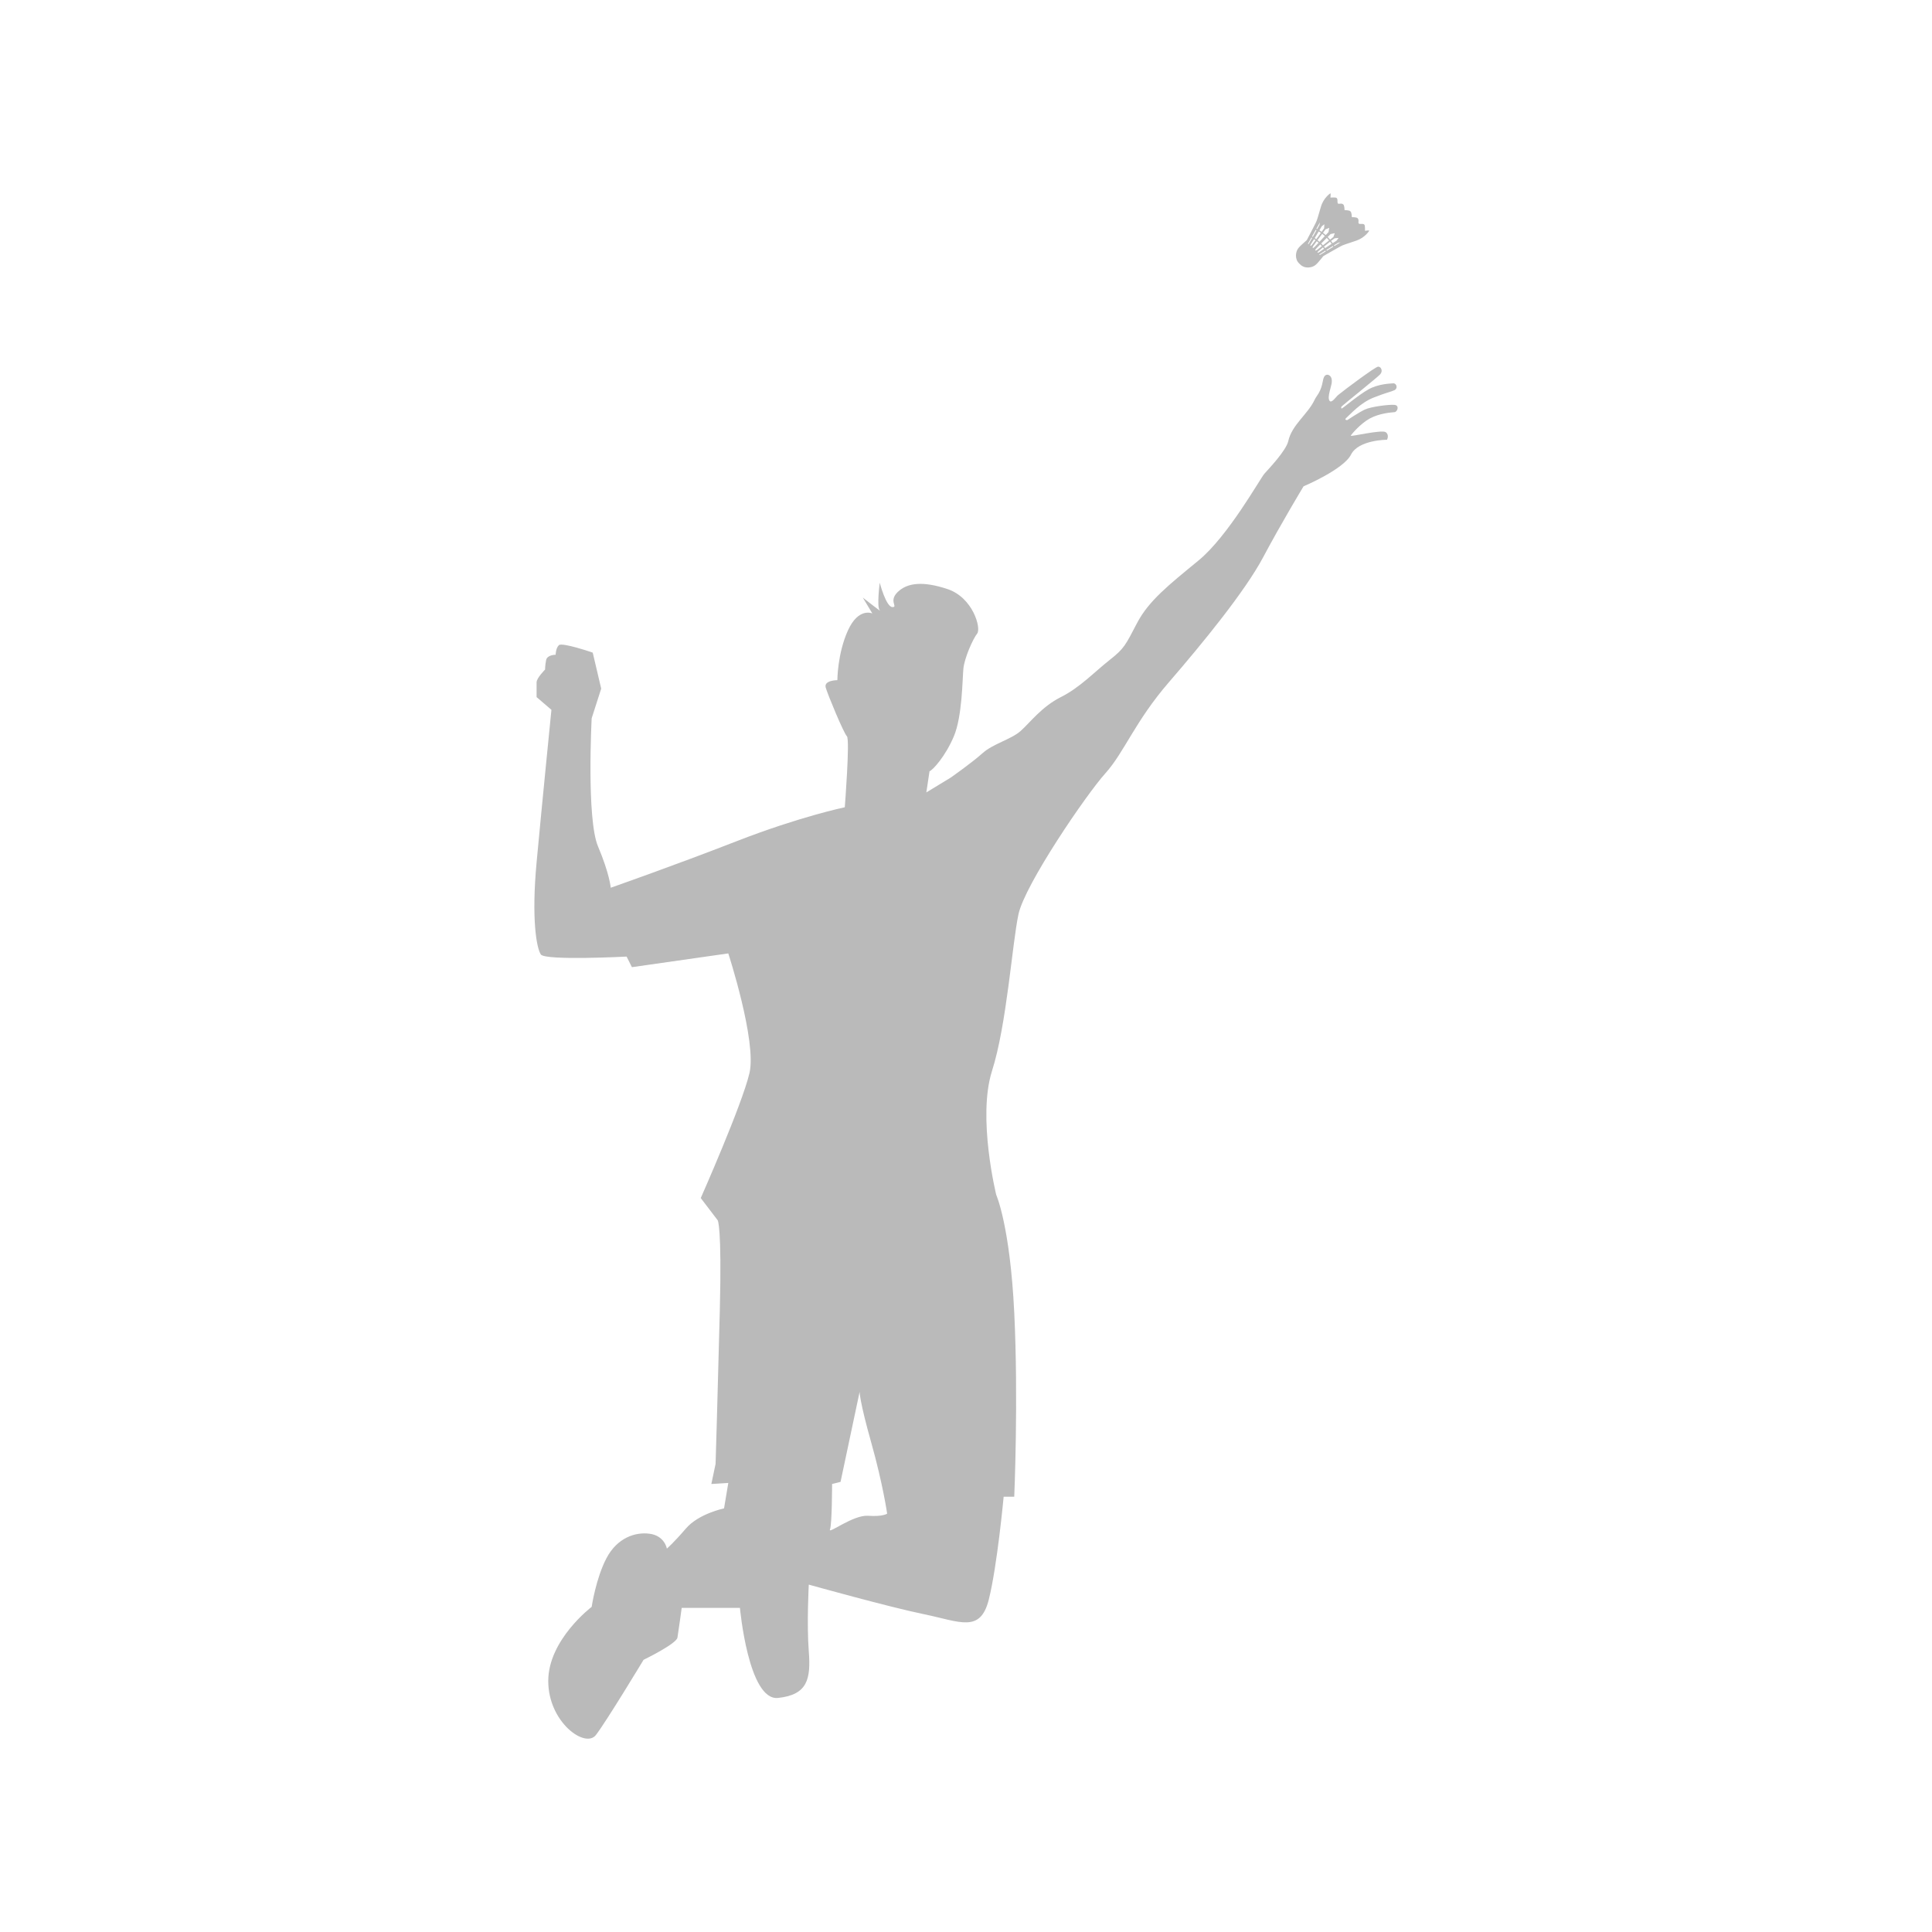
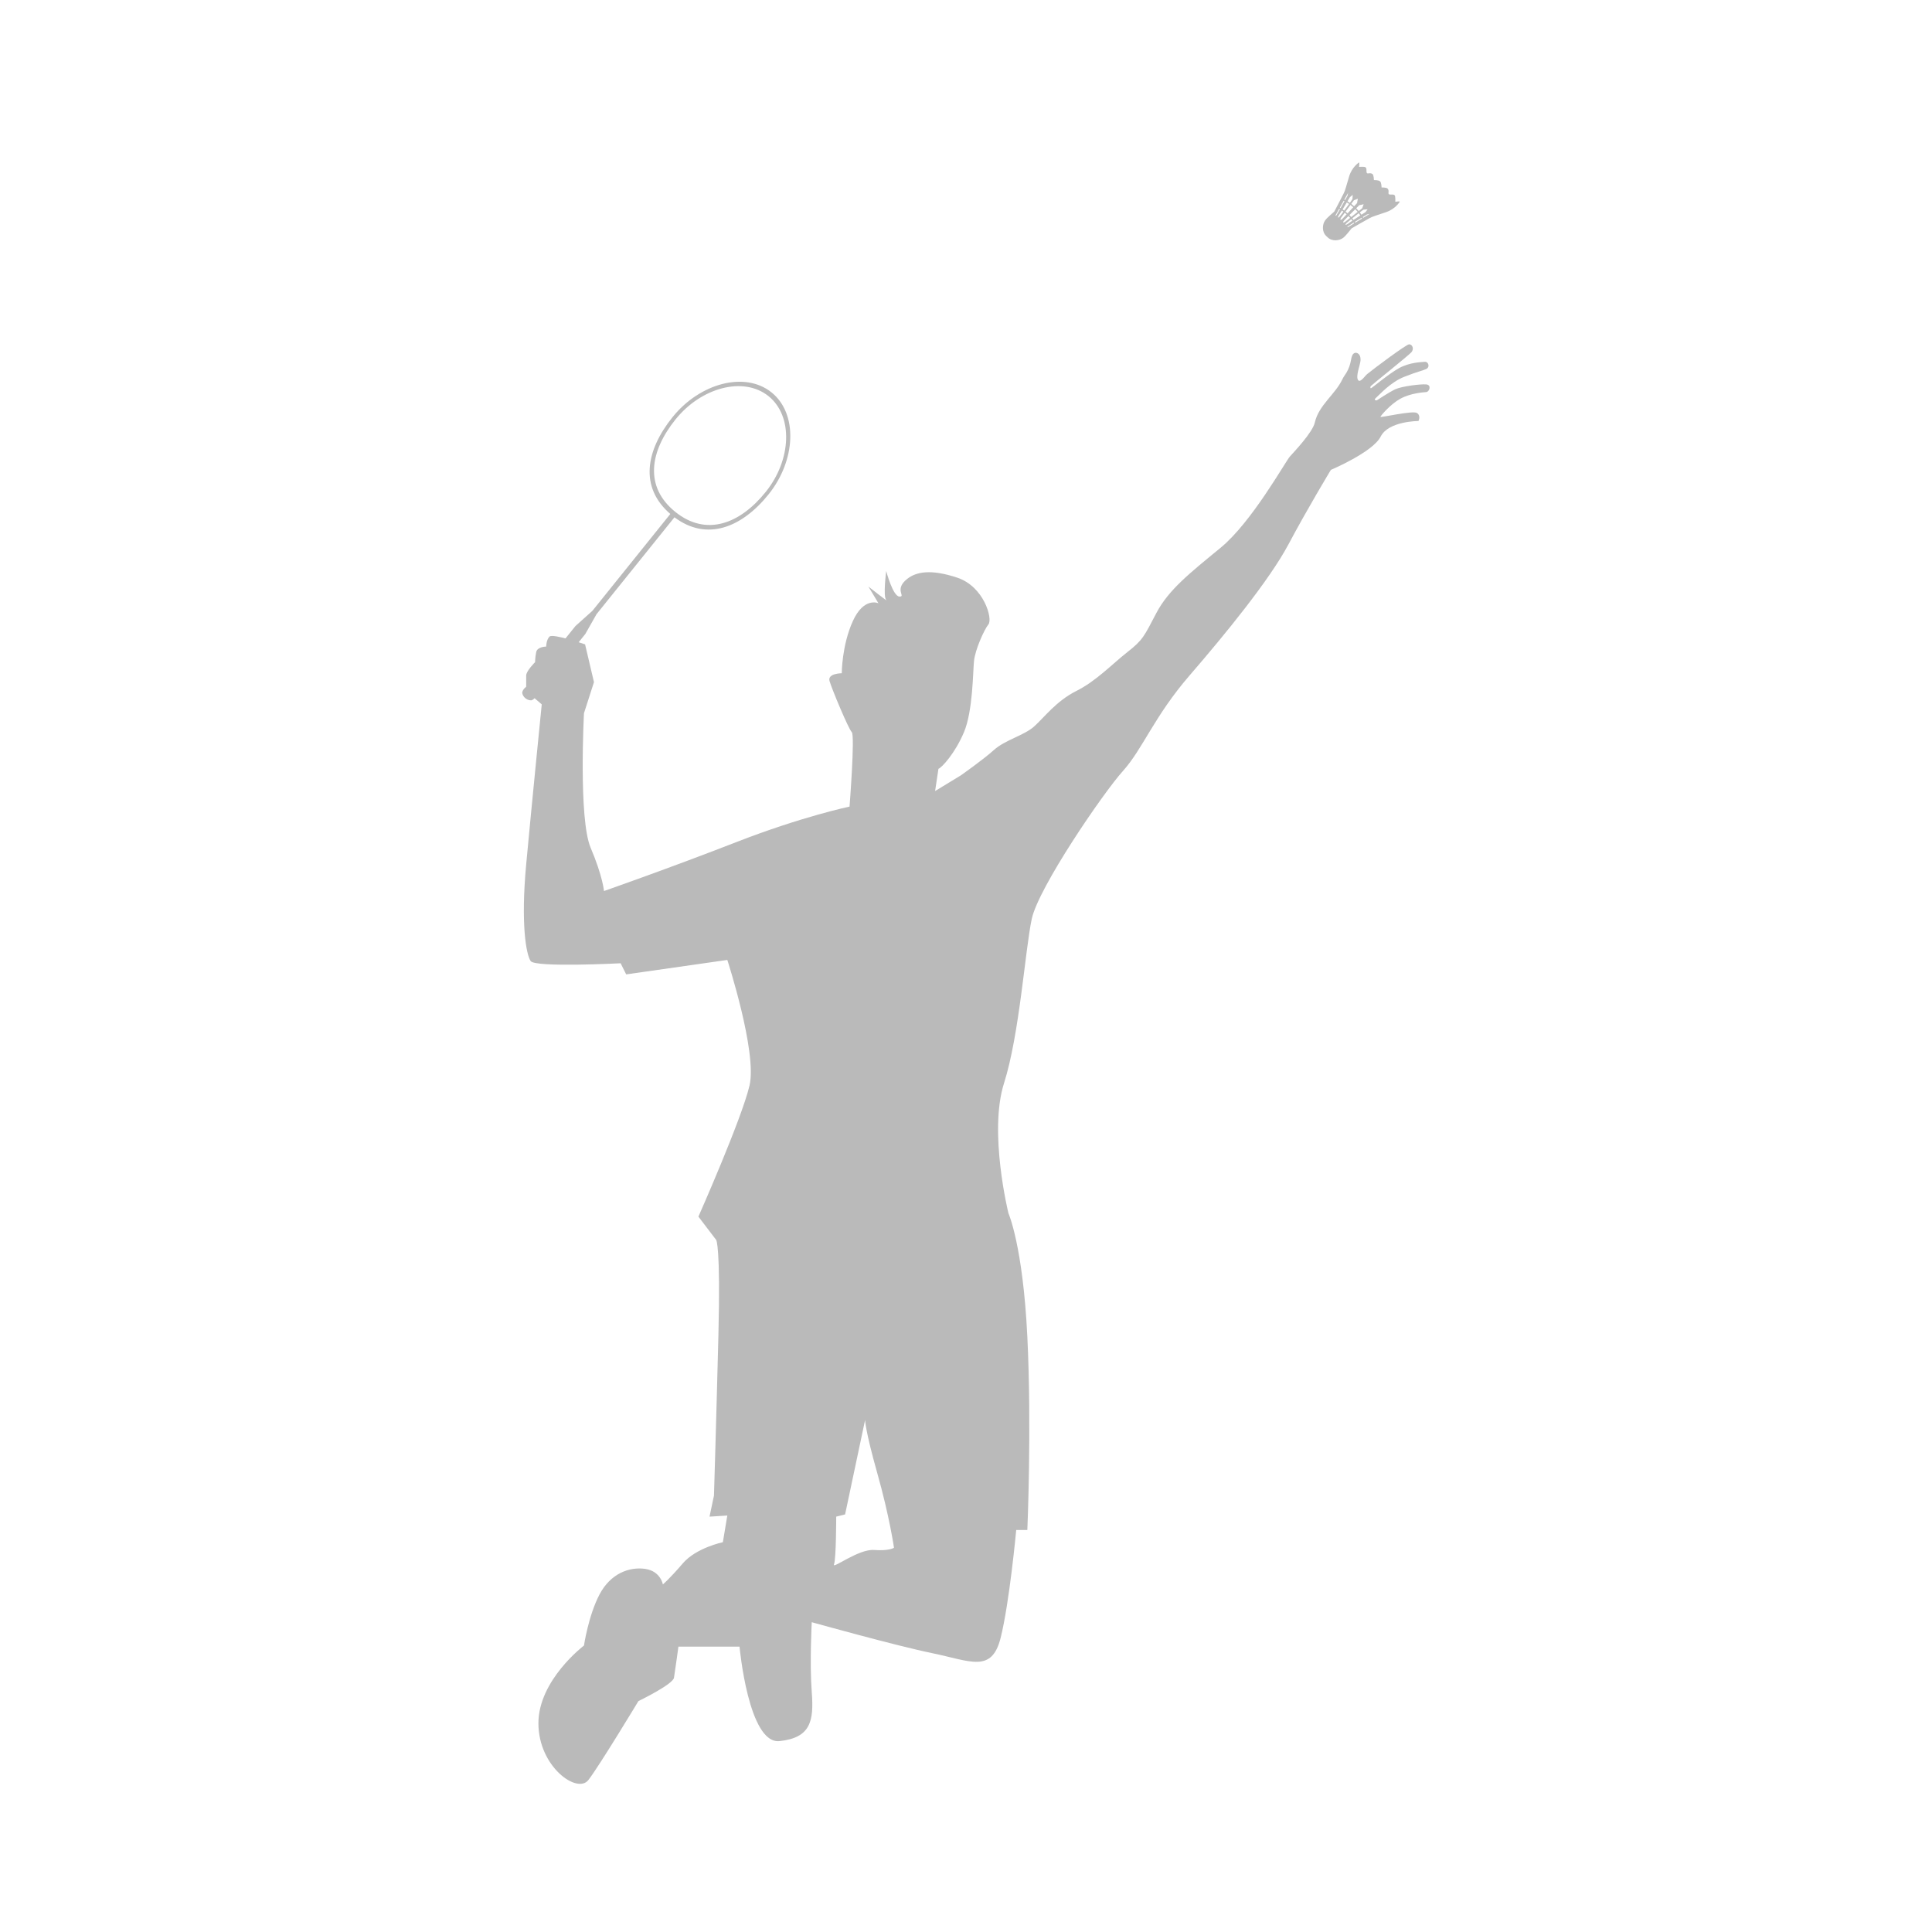
<svg xmlns="http://www.w3.org/2000/svg" clip-rule="evenodd" fill-rule="evenodd" stroke-linejoin="round" stroke-miterlimit="1.414" viewBox="0 0 1080 1080">
  <path d="m0 0h1080v1080h-1080z" fill="none" />
-   <path d="m347.814 154.422c1.621-.887 3.621-1.005 4.068-1.043.47-.039.871-1.112 0-1.199-.872-.087-3.887.292-4.889.771-1.003.48-2.882 1.733-2.882 1.733s-.628.018-.105-.418 2.211-2.415 4.433-3.286c2.223-.871 2.694-.894 3.391-1.199.697-.306.366-1.191-.157-1.148-.523.044-2.412.076-4.068.991s-4.272 3.153-4.403 3.153-.117-.206-.03-.336c.087-.131 5.825-4.718 6.348-5.285.523-.566.13-1.307-.349-1.264-.479.044-5.396 3.712-6.573 4.671-.334.272-1.063 1.407-1.406.947-.444-.597.346-2.411.372-3.114.01-.279-.014-.571-.156-.812-.141-.241-.426-.416-.699-.355-.424.096-.549.625-.624 1.053-.126.714-.345 1.42-.72 2.04-.21.346-.467.665-.637 1.031-1.091 2.347-3.729 4.092-4.328 6.783-.348 1.569-3.224 4.575-3.921 5.36-.698.784-5.97 10.283-10.85 14.292-4.88 4.008-8.191 6.622-10.108 10.282-1.918 3.66-2.092 4.183-4.532 6.1-2.44 1.918-4.88 4.532-8.017 6.1-3.138 1.569-5.055 4.184-6.623 5.578-1.569 1.394-4.532 2.091-6.275 3.66s-5.228 4.009-5.228 4.009l-4.009 2.439.523-3.485c.523-.174 2.614-2.44 4.008-5.752 1.395-3.311 1.395-9.411 1.569-11.154s1.568-4.881 2.266-5.752c.697-.871-.698-5.925-4.88-7.32-4.183-1.394-6.465-.906-7.843.174-2.15 1.685-.175 2.789-1.22 2.789-1.046 0-2.092-4.009-2.092-4.009s-.523 4.009 0 4.532-2.789-2.091-2.789-2.091l1.569 2.614s-2.266-1.046-4.009 2.788c-1.743 3.835-1.743 8.192-1.743 8.192s-2.265 0-1.917 1.22c.349 1.22 2.963 7.494 3.486 8.017s-.348 11.678-.348 11.678-7.495 1.568-17.778 5.577-20.74 7.668-20.74 7.668-.174-2.265-2.092-6.796c-1.917-4.532-1.045-21.09-1.045-21.09l1.568-4.88-1.394-5.925s-5.055-1.744-5.578-1.221-.523 1.569-.523 1.569-1.394 0-1.568.871c-.174.872-.174 1.569-.174 1.569s-1.395 1.394-1.395 2.091v2.44l2.441 2.092s-1.569 15.686-2.441 25.098c-.871 9.411 0 14.117.698 15.163.697 1.045 14.117.349 14.117.349l.871 1.742 15.861-2.265s4.706 14.466 3.485 19.694c-1.22 5.229-8.017 20.567-8.017 20.567l2.789 3.659s.697.872.349 14.815c-.349 13.943-.698 25.272-.698 25.272l-.697 3.311 2.789-.173-.698 4.182s-4.182.871-6.274 3.312c-2.091 2.439-3.137 3.311-3.137 3.311s-.348-2.091-2.789-2.44c-2.44-.349-5.403.697-7.145 4.009-1.743 3.311-2.44 8.017-2.44 8.017s-7.146 5.403-7.146 12.2 6.1 11.155 7.843 8.889c1.743-2.265 7.843-12.375 7.843-12.375s5.403-2.614 5.577-3.66c.174-1.045.697-4.88.697-4.88h9.586s1.394 15.338 6.275 14.815c4.879-.523 5.402-3.137 5.054-7.668-.349-4.533 0-10.981 0-10.981s13.072 3.66 18.997 4.88c5.926 1.22 9.238 3.138 10.632-2.44s2.44-16.906 2.44-16.906h1.743s.697-16.035 0-30.327c-.698-14.291-2.963-19.346-2.963-19.346s-3.137-12.722-.697-20.391 3.311-20.915 4.357-25.795 11.154-19.695 14.292-23.181c3.137-3.485 4.88-8.54 10.457-14.989 5.577-6.448 12.549-14.988 15.512-20.565 2.963-5.578 6.652-11.681 6.652-11.681s6.594-2.786 7.814-5.226 5.926-2.44 5.926-2.44.422-.817-.232-1.253c-.653-.436-5.781.774-5.738.6.044-.174 1.564-1.984 3.131-2.843zm-82.563 180.574c-2.44-.174-6.598 3.075-6.274 2.266.348-.871.348-7.495.348-7.495l1.394-.348 3.137-14.815s0 1.569 1.918 8.367c1.917 6.796 2.614 11.676 2.614 11.676s-.697.524-3.137.349zm82.46-211.457c.115-.137-.686-.006-.686-.006s.032-.859-.097-1.006c-.234-.267-.762-.013-.941-.206-.122-.131.112-.561-.181-.863-.179-.186-.94-.17-.94-.17s-.027-.84-.238-.949c-.001 0-.005-.004-.006-.006-.117-.206-.957-.201-.957-.201s-.014-.761-.206-.932c-.314-.281-.734-.03-.87-.147-.2-.171.033-.709-.243-.933-.152-.123-1.008-.057-1.008-.057s.1-.806-.033-.685c0 0-1.086.699-1.53 2.182-.445 1.484-.609 2.199-.85 2.651-.067.127-1.426 2.805-1.48 2.86-.203.21-1.051.861-1.43 1.376-.437.595-.553 1.777.171 2.454.036.033.175.168.21.202.705.697 1.881.535 2.459.075.499-.399 1.117-1.271 1.319-1.483.053-.055 2.665-1.511 2.8-1.59.443-.258 1.151-.45 2.616-.952 1.464-.502 2.121-1.614 2.121-1.614zm-8.093 3.961c-.088.054-.18-.025-.044-.117.152-.103.509-.328.926-.586.026.039.05.078.074.117-.422.259-.782.48-.956.586zm-.054-.5c-.28.208-.557.207-.164-.15.084-.076.363-.306.71-.587.062.077.122.154.179.231-.29.196-.549.375-.725.506zm1.187-.194c-.024-.039-.049-.079-.074-.119.356-.22.74-.455 1.07-.657.023.041.045.083.066.124-.343.211-.717.44-1.062.652zm-1.631-.108c-.104.07-.576.234-.022-.345.122-.127.329-.337.57-.581.093.094.182.19.267.286-.432.344-.778.616-.815.64zm1.155-.568c.328-.265.695-.558 1.007-.804.09.117.173.233.25.349-.329.213-.713.464-1.067.702-.061-.082-.124-.165-.19-.247zm-1.793-.045c.023-.038.282-.393.608-.839.1.081.199.166.297.256-.234.25-.437.465-.559.591-.556.578-.411.099-.346-.008zm3.504-.037c-.021-.042-.042-.083-.065-.125.39-.238.669-.408.669-.408l.421-.096s-.449.275-1.025.629zm-3.822-.395c.123-.18.293-.446.477-.744.079.054.158.111.238.171-.268.357-.486.645-.559.732-.341.405-.354.129-.156-.159zm1.655-.033c.301-.304.636-.64.917-.922.135.138.262.278.379.419-.309.247-.677.541-1.013.808-.09-.102-.185-.204-.283-.305zm-2.157-.001c.099-.178.305-.546.548-.979.04.023.08.046.12.07-.242.427-.452.792-.55.948-.086.14-.168.05-.118-.039zm4.355-.85c.05.006.659-.063.659-.063l-.33.445s-.266.169-.639.411c-.079-.122-.166-.244-.259-.367.322-.251.554-.428.569-.426zm-2.032-.74c.146.113.291.234.433.363-.27.292-.593.64-.886.953-.104-.095-.209-.185-.315-.271.253-.346.533-.725.768-1.045zm1.378.042.69-.149-.228.628s-.224.18-.544.435c-.121-.148-.253-.294-.394-.438.28-.28.476-.476.476-.476zm-1.952-.436c.119.073.239.151.359.236-.234.322-.513.7-.765 1.038-.084-.063-.169-.123-.253-.18.223-.364.459-.757.659-1.094zm-.49-.262c.043.019.085.04.127.061-.188.338-.409.73-.615 1.095-.041-.024-.081-.047-.122-.069.198-.353.413-.736.61-1.087zm2.222-.326-.123.695s-.188.203-.456.494c-.15-.136-.301-.261-.453-.377.242-.329.413-.561.413-.561zm-.808-.593s-.045.612-.037.661c.001.015-.166.254-.404.585-.126-.088-.252-.17-.377-.244.227-.383.386-.655.386-.655zm-1.314.742c.33-.589.588-1.048.588-1.048l-.08.423s-.158.286-.381.685c-.043-.021-.085-.041-.127-.06z" fill="#bababa" fill-rule="nonzero" transform="matrix(3.39684 0 0 3.39684 -415.748 -290.601)" />
+   <g fill="#bababa" fill-rule="nonzero">
+     <path d="m0 5.039c-.021-.042-.042-.083-.065-.125.39-.238.669-.408.669-.408l.421-.096s-.449.275-1.025.629m-1.235.758c-.024-.039-.049-.079-.074-.119.356-.22.74-.455 1.07-.657.023.041.045.083.066.124-.343.211-.717.44-1.062.652m-1.133.694c-.088.054-.18-.025-.044-.117.152-.103.509-.328.926-.586.026.039.05.078.074.117-.422.259-.782.48-.956.586m.657-1.37c.328-.265.695-.558 1.007-.804.09.117.173.233.25.349-.329.213-.713.464-1.067.702-.061-.082-.124-.165-.19-.247m-.711.87c-.28.208-.557.207-.164-.15.084-.076.363-.306.71-.587.062.077.122.154.179.231-.29.196-.549.375-.725.506m.255-1.38c.301-.304.636-.64.917-.922.135.138.262.278.379.419-.309.247-.677.541-1.013.808-.09-.102-.185-.204-.283-.305m-.699 1.078c-.104.07-.576.234-.022-.345.122-.127.329-.337.57-.581.093.094.182.19.267.286-.432.344-.778.616-.815.64m2.243-2.627.69-.149-.228.628s-.224.18-.544.435c-.121-.148-.253-.294-.394-.438.28-.28.476-.476.476-.476m.654.698c.05.006.659-.063.659-.063l-.33.445s-.266.169-.639.411c-.079-.122-.166-.244-.259-.367.322-.251.554-.428.569-.426m-3.535 1.316c.023-.038.282-.393.608-.839.1.081.199.166.297.256-.234.25-.437.465-.559.591-.556.578-.411.099-.346-.008m1.503-2.056c.146.113.291.234.433.363-.27.292-.593.64-.886.953-.104-.095-.209-.185-.315-.271.253-.346.533-.725.768-1.045m-1.821 1.624c.123-.18.293-.446.477-.744.079.054.158.111.238.171-.268.357-.486.645-.559.732-.341.405-.354.129-.156-.159m1.247-2.018c.119.073.239.151.359.236-.234.322-.513.7-.765 1.038-.084-.063-.169-.123-.253-.18.223-.364.459-.757.659-1.094m-1.749 1.984c.099-.178.305-.546.548-.979.04.023.08.046.12.07-.242.427-.452.792-.55.948-.086.14-.168.05-.118-.039m1.259-2.246c.043.019.085.04.127.061-.188.338-.409.73-.615 1.095-.041-.024-.081-.047-.122-.069.198-.353.413-.736.61-1.087m.1-.177c.33-.589.588-1.048.588-1.048l-.08.423s-.158.286-.381.685c-.043-.021-.085-.041-.127-.06m1.314-.742s-.045.612-.037.661c.001.015-.166.254-.404.585-.126-.088-.252-.17-.377-.244.227-.383.386-.655.386-.655zm.808.593-.123.695s-.188.203-.456.494c-.15-.136-.301-.261-.453-.377.242-.329.413-.561.413-.561zm6.568.492c.115-.137-.686-.006-.686-.006s.032-.859-.097-1.006c-.234-.267-.762-.013-.941-.206-.122-.131.112-.561-.181-.863-.179-.186-.94-.17-.94-.17s-.027-.84-.238-.949c-.001 0-.005-.004-.006-.006-.117-.206-.957-.201-.957-.201s-.014-.761-.206-.932c-.314-.281-.734-.03-.87-.147-.2-.171.033-.709-.243-.933-.152-.123-1.008-.057-1.008-.057s.1-.806-.033-.685c0 0-1.086.699-1.53 2.182-.445 1.484-.609 2.199-.85 2.651-.067.127-1.426 2.805-1.48 2.86-.203.21-1.051.861-1.43 1.376-.437.595-.553 1.777.171 2.454.036.033.175.168.21.202.705.697 1.881.535 2.459.075.499-.399 1.117-1.271 1.319-1.483.053-.055 2.665-1.511 2.8-1.59.443-.258 1.151-.45 2.616-.952 1.464-.502 2.121-1.614 2.121-1.614" transform="matrix(3.56398 0 0 3.56398 762.0473 103.8017)" />
+     <path d="m0-7.83c-4.919-3.958-4.002-9.505.033-14.52 4.034-5.015 10.672-6.784 14.577-3.642 3.906 3.142 3.6 10.004-.434 15.019-4.034 5.016-9.318 7.051-14.176 3.143m14.621-2.758c4.296-5.34 4.621-12.647.462-15.992-4.158-3.346-11.226-1.463-15.522 3.877-4.205 5.228-5.226 10.998-.353 15.192l-12.224 15.196-2.65 2.375-7.566 9.406s-.739.469-.792 1.06c0 0 .026.487.511.874.482.391.963.312.963.312.566-.178.866-1 .866-1l7.566-9.406 1.752-3.098 12.224-15.196c5.081 3.81 10.559 1.627 14.763-3.6m-37.438 32.642s.082.042.023-.029zm-1.484-1.194.024-.028c-.083-.043-.024.028-.024.028" transform="matrix(3.56398 0 0 3.56398 377.533 314.08)" />
+     <path d="m0 150.803c-2.44-.174-6.598 3.075-6.274 2.266.348-.871.348-7.495.348-7.495l1.394-.348 3.137-14.815s0 1.569 1.918 8.367c1.917 6.796 2.614 11.676 2.614 11.676s-.697.524-3.137.349m82.563-180.574c1.621-.887 3.621-1.005 4.068-1.043.47-.039.871-1.112 0-1.199-.872-.087-3.887.292-4.889.771-1.003.48-2.882 1.733-2.882 1.733s-.628.018-.105-.418 2.211-2.415 4.433-3.286c2.223-.871 2.694-.894 3.391-1.199.697-.306.366-1.191-.157-1.148-.523.044-2.412.076-4.068.991s-4.272 3.153-4.403 3.153-.117-.206-.03-.336c.087-.131 5.825-4.718 6.348-5.285.523-.566.13-1.307-.349-1.264-.479.044-5.396 3.712-6.573 4.671-.334.272-1.063 1.407-1.406.947-.444-.597.346-2.411.372-3.114.01-.279-.014-.571-.156-.812-.141-.241-.426-.416-.699-.355-.424.096-.549.625-.624 1.053-.126.714-.345 1.42-.72 2.04-.21.346-.467.665-.637 1.031-1.091 2.347-3.729 4.092-4.328 6.783-.348 1.569-3.224 4.575-3.921 5.36-.698.784-5.97 10.283-10.85 14.292-4.88 4.008-8.191 6.622-10.108 10.282-1.918 3.66-2.092 4.183-4.532 6.1-2.44 1.918-4.88 4.532-8.017 6.1-3.138 1.569-5.055 4.184-6.623 5.578-1.569 1.394-4.532 2.091-6.275 3.66s-5.228 4.009-5.228 4.009l-4.009 2.439.523-3.485c.523-.174 2.614-2.44 4.008-5.752 1.395-3.311 1.395-9.411 1.569-11.154s1.568-4.881 2.266-5.752c.697-.871-.698-5.925-4.88-7.32-4.183-1.394-6.465-.906-7.843.174-2.15 1.685-.175 2.789-1.22 2.789-1.046 0-2.092-4.009-2.092-4.009s-.523 4.009 0 4.532-2.789-2.091-2.789-2.091l1.569 2.614s-2.266-1.046-4.009 2.788c-1.743 3.835-1.743 8.192-1.743 8.192s-2.265 0-1.917 1.22c.349 1.22 2.963 7.494 3.486 8.017s-.348 11.678-.348 11.678-7.495 1.568-17.778 5.577-20.74 7.668-20.74 7.668-.174-2.265-2.092-6.796c-1.917-4.532-1.045-21.09-1.045-21.09l1.568-4.88-1.394-5.925s-5.055-1.744-5.578-1.221-.523 1.569-.523 1.569-1.394 0-1.568.871c-.174.872-.174 1.569-.174 1.569s-1.395 1.394-1.395 2.091v2.44l2.441 2.092s-1.569 15.686-2.441 25.098c-.871 9.411 0 14.117.698 15.163.697 1.045 14.117.349 14.117.349l.871 1.742 15.861-2.265s4.706 14.466 3.485 19.694c-1.22 5.229-8.017 20.567-8.017 20.567l2.789 3.659s.697.872.349 14.815c-.349 13.943-.698 25.272-.698 25.272l-.697 3.311 2.789-.173-.698 4.182s-4.182.871-6.274 3.312c-2.091 2.439-3.137 3.311-3.137 3.311s-.348-2.091-2.789-2.44c-2.44-.349-5.403.697-7.145 4.009-1.743 3.311-2.44 8.017-2.44 8.017s-7.146 5.403-7.146 12.2 6.1 11.155 7.843 8.889c1.743-2.265 7.843-12.375 7.843-12.375s5.403-2.614 5.577-3.66c.174-1.045.697-4.88.697-4.88h9.586s1.394 15.338 6.275 14.815c4.879-.523 5.402-3.137 5.054-7.668-.349-4.533 0-10.981 0-10.981s13.072 3.66 18.997 4.88c5.926 1.22 9.238 3.138 10.632-2.44s2.44-16.906 2.44-16.906h1.743s.697-16.035 0-30.327c-.698-14.291-2.963-19.346-2.963-19.346s-3.137-12.722-.697-20.391 3.311-20.915 4.357-25.795 11.154-19.695 14.292-23.181c3.137-3.485 4.88-8.54 10.457-14.989 5.577-6.448 12.549-14.988 15.512-20.565 2.963-5.578 6.652-11.681 6.652-11.681s6.594-2.786 7.814-5.226 5.926-2.44 5.926-2.44.422-.817-.232-1.253c-.653-.436-5.781.774-5.738.6.044-.174 1.564-1.984 3.131-2.843" transform="matrix(3.56398 0 0 3.56398 488.5653 328.9882)" />
+   </g>
</svg>
